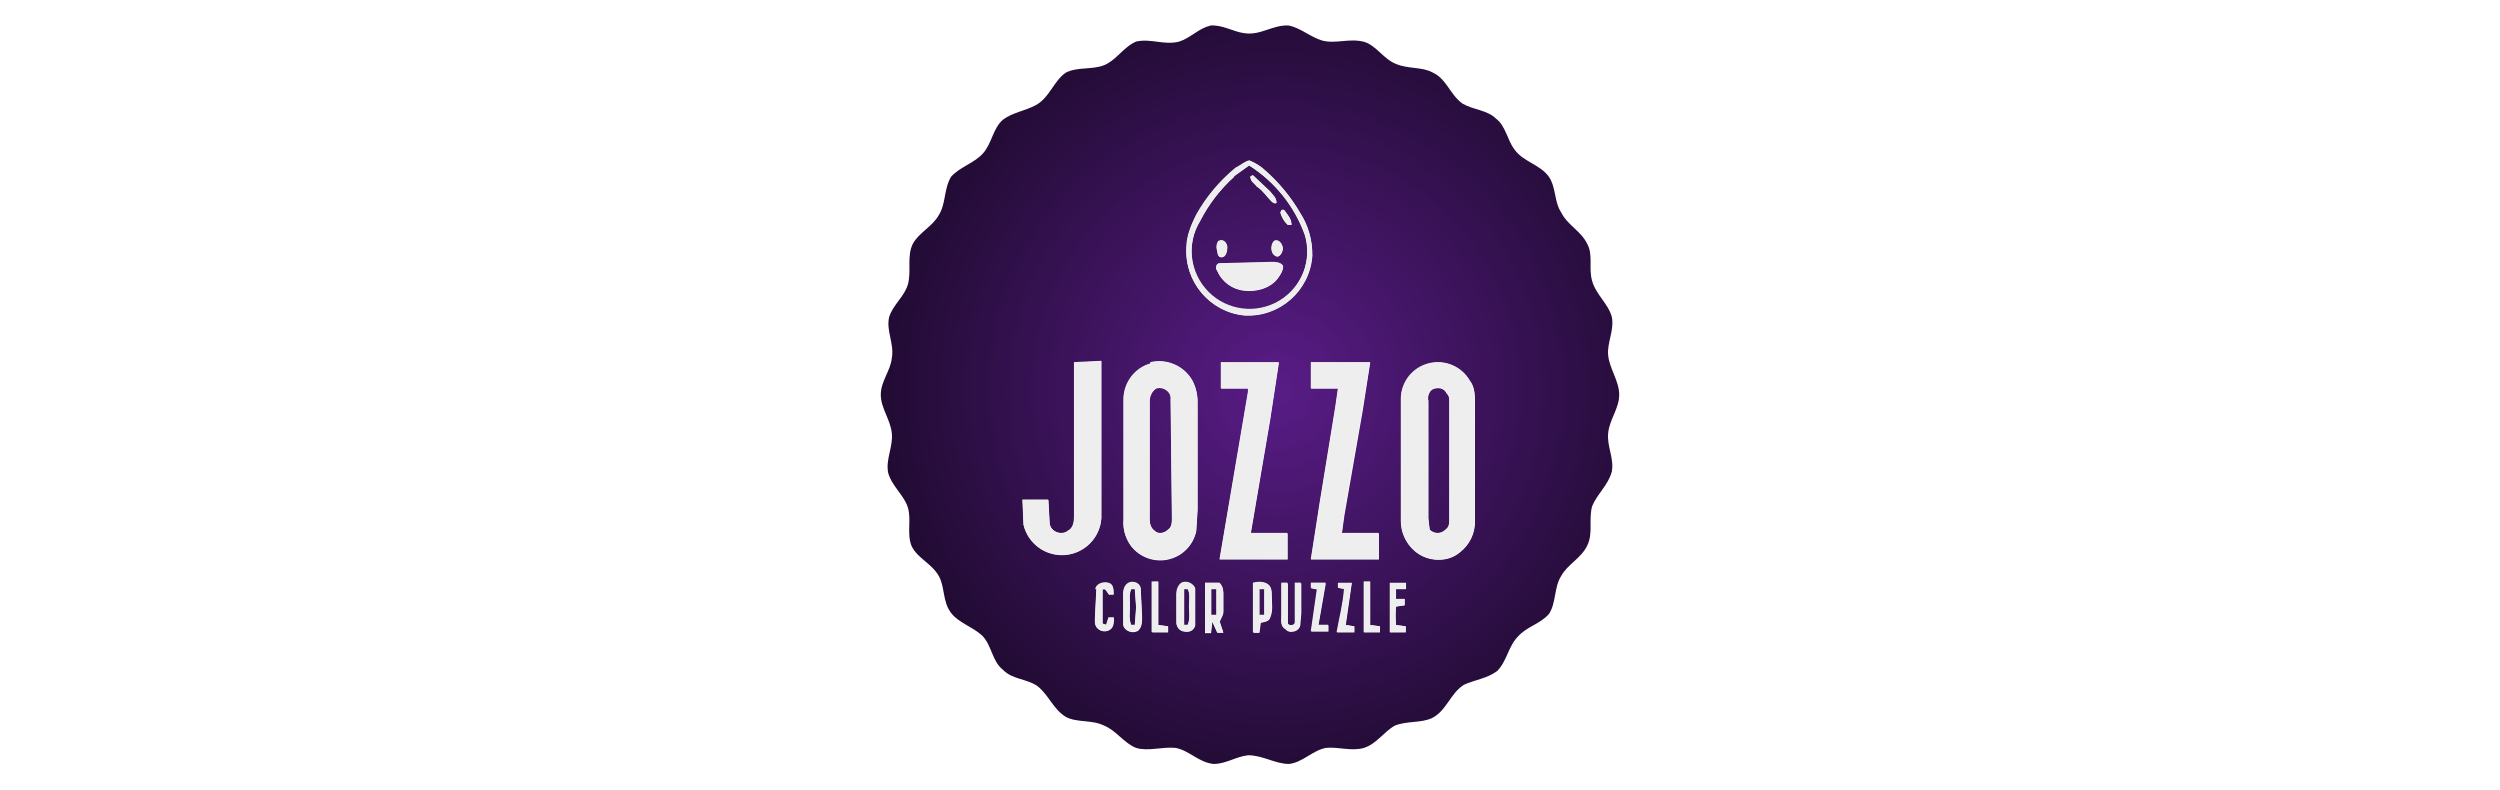
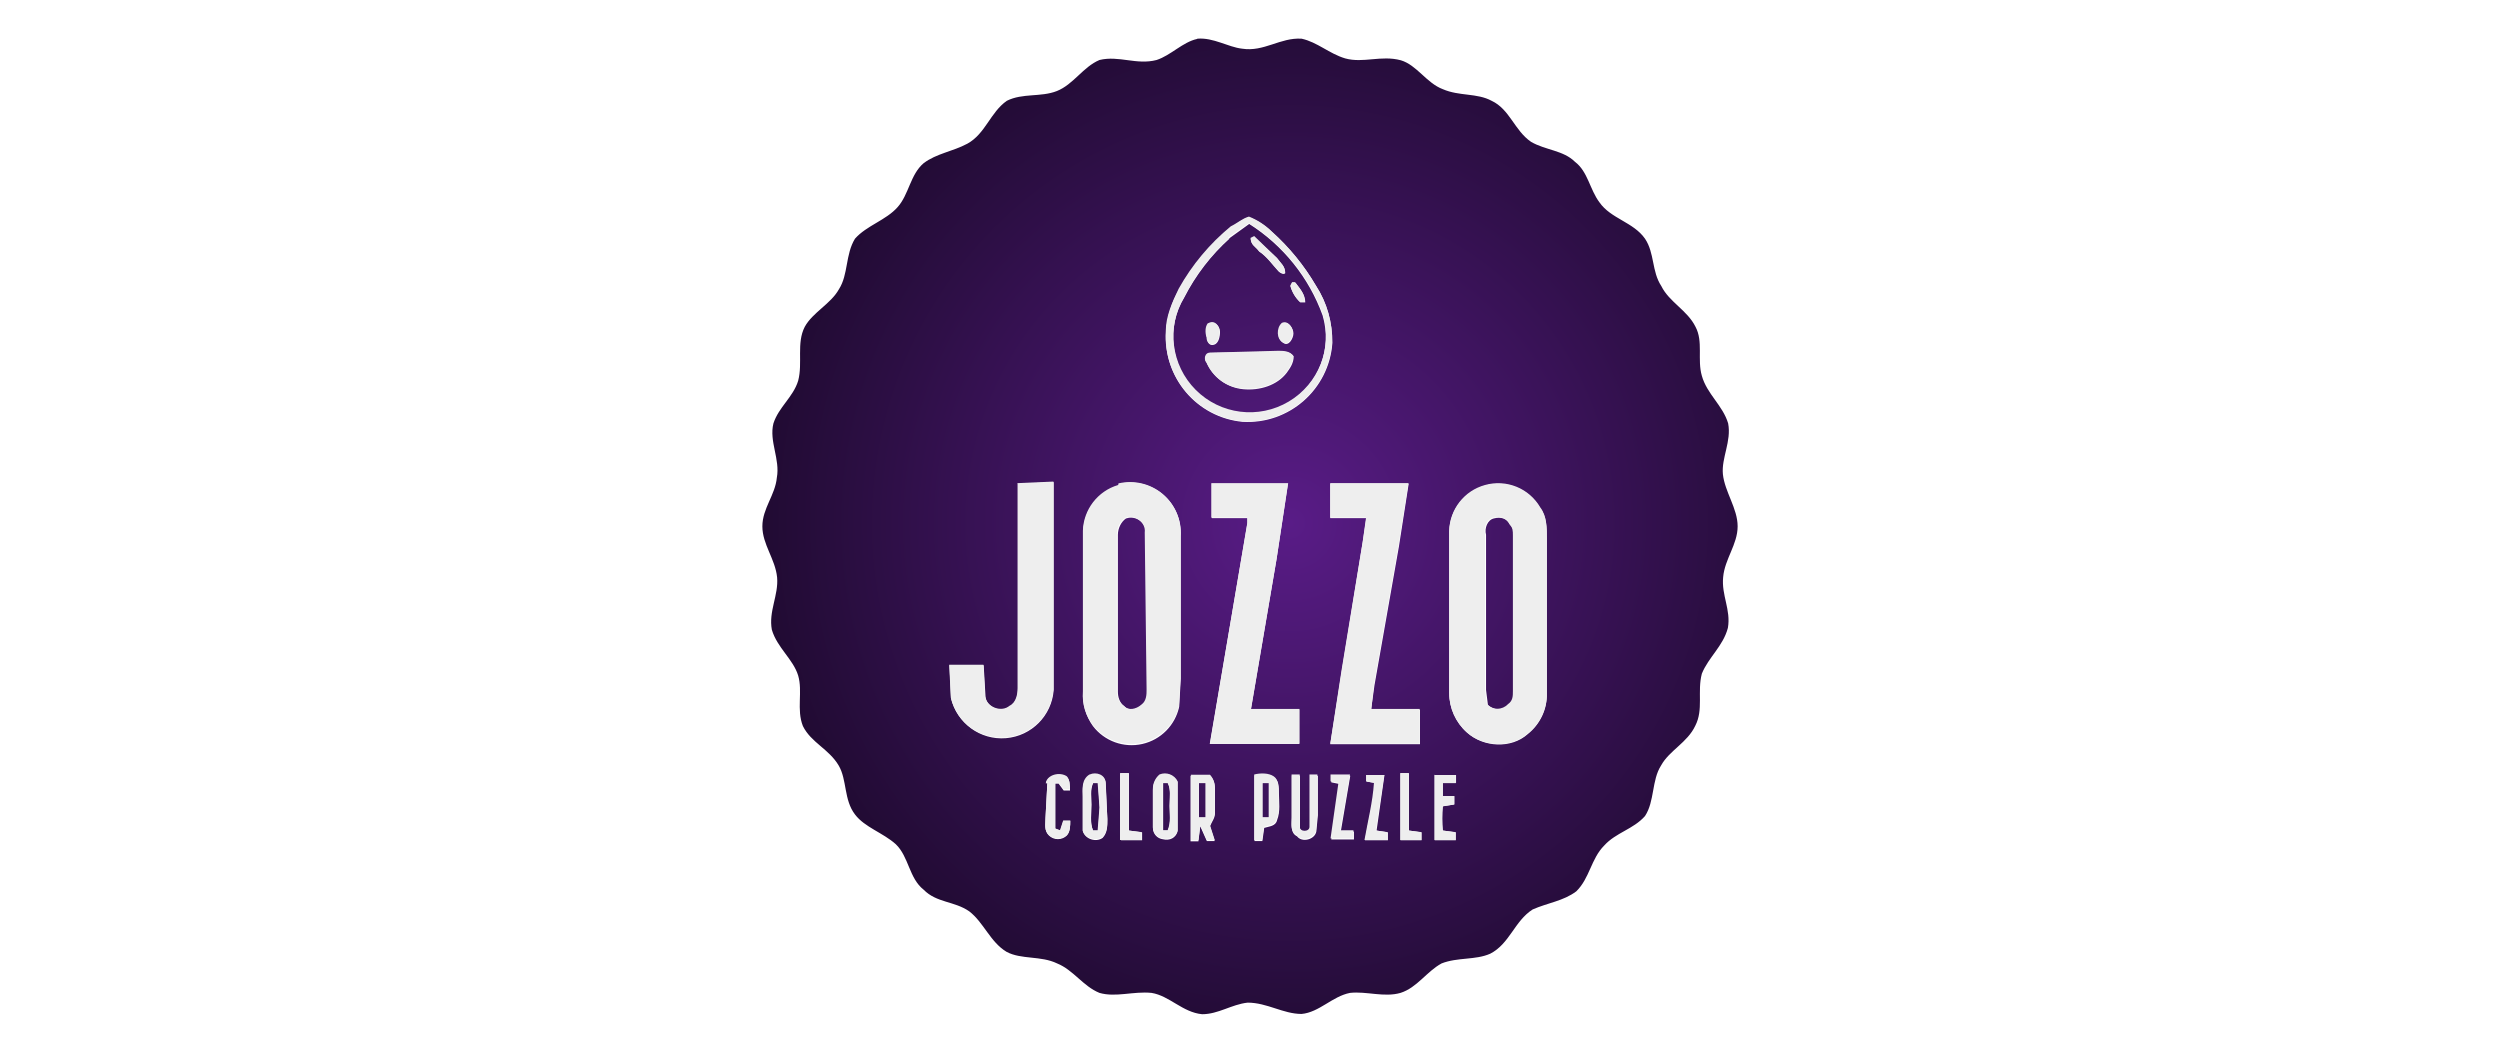
- <svg xmlns="http://www.w3.org/2000/svg" viewBox="0 0 950 300">
+ <svg xmlns="http://www.w3.org/2000/svg" viewBox="0 0 950 400">
  <defs>
-     <radialGradient id="a" cx="250.6" cy="230.1" r="250" gradientTransform="matrix(.6 0 0 .6 334.7 9.7)" gradientUnits="userSpaceOnUse" spreadMethod="pad">
+     <radialGradient id="a" cx="250.6" cy="230.1" r="250" gradientTransform="matrix(.8 0 0 .8 289.7 14.7)" gradientUnits="userSpaceOnUse" spreadMethod="pad">
      <stop offset="0" stop-color="#591c87" />
      <stop offset="1" stop-color="#210b33" />
    </radialGradient>
  </defs>
-   <path fill="url(#a)" d="M459.8 9.7c4.7-.4 8.9 2.4 13 2.9 6.2 1 10.9-3.3 17-2.9 4.6 1 8 4.3 12.6 5.7 5.2 1.4 10.3-1 16 .5 4.6 1.4 7.4 6.6 12.1 8.4 4.7 2 9.9 1 14 3.3 5.2 2.4 6.6 8.5 11.3 11.8 4.2 2.4 9.4 2.4 12.7 5.7 3.7 2.8 4.2 8 7 11.7 3.3 4.7 9.8 5.7 13.1 10.4 2.8 4.2 1.9 9.4 4.7 13.6 2.3 4.7 7.5 7 9.8 11.8 2.4 4.2.5 9.4 1.9 14.1 1.4 5.2 6 8.5 7.5 13.7 1 5.1-1.9 9.9-1.4 14.6.5 5.1 4.2 9.8 4.2 15 0 5.2-3.7 9.4-4.2 14.6-.5 5.2 2.3 9.4 1.4 14.6-1.4 5.2-5.6 8.5-7.5 13.2-1.4 5.2.5 10.3-1.9 15-2.3 4.8-7.5 7.1-9.8 11.4-2.8 4.2-1.9 10.3-4.7 14.5-3.3 3.8-8.4 4.8-11.7 8.5-3.8 3.8-4.2 9.4-8 13.2-3.7 2.8-8.4 3.3-12.6 5.2-5.2 3.3-6.6 9.9-12.2 12.7-4.2 1.9-9.4 1-14 2.8-4.3 2.4-7 7-11.8 8.5-4.7 1.4-9.8-.5-14.5 0-5.1 1-8.9 5.6-14 6.1-5.2 0-9.9-3.3-15.5-3.3-4.7.5-8.4 3.3-13.1 3.3-5.6-.5-9.4-5.2-14.5-6.1-5.2-.5-10.3 1.4-15 0-4.7-1.9-7.5-6.6-12.2-8.5-4.7-2.3-10.3-1-14.5-3.3-4.7-2.8-6.6-8.5-10.8-11.7-4.2-2.9-9.4-2.4-13.1-6.2-4.2-3.3-4.2-9.4-8-13.1-3.7-3.3-8.9-4.8-11.7-8.5-3.3-4.3-2.3-10-4.7-14.1-2.8-4.8-8-6.6-10.3-11.3-1.9-4.8 0-10-1.4-14.6-1.4-4.7-6-8-7.5-13.2-1-5.2 1.9-9.9 1.4-15-.5-5.3-4.2-9.5-4.2-14.7 0-5.2 3.7-9 4.2-14 1-5.3-2.3-10.5-1-15.6 1.5-4.7 5.7-7.6 7.1-12.3 1.4-5.1-.5-10.8 1.9-15.5 2.3-4.2 7.5-6.6 9.8-10.8 2.8-4.3 1.9-10 4.7-14.6 3.3-3.8 8.9-5.2 12.2-9 3.3-3.7 3.7-9.4 7.5-12.7 3.7-2.8 8.4-3.3 12.6-5.6 5.2-2.9 6.6-9 11.3-12.3 4.6-2.3 9.8-1 14.5-2.8 4.7-1.9 7.5-7 12.2-9 5.6-1.3 10.7 1.5 16.4 0 4.2-1.3 7.5-5.1 11.7-6m9.8 54c-6 5-11.2 11.1-15 18a28 28 0 0 0-3.7 12.2 24.4 24.4 0 0 0 22 25.9c13.3.8 24.8-9.3 25.8-22.6.1-5.8-1.5-11.6-4.7-16.5-3.4-5.8-7.7-11-12.7-15.5a19.7 19.7 0 0 0-6.5-4.2c-2 .4-3.3 1.8-5.2 2.8m-61.4 73.9v58.8c0 2-.4 4.3-2.3 5.2-2.3 1.9-6.6.5-7-2.8l-.5-9h-9.8l.4 9.5a15 15 0 0 0 29.5-2.4v-59.8l-10.3.5m29 .5c-5.8 1.6-10 7-10.2 13.1v46.2c-.3 3.5.7 7 2.8 9.9a14 14 0 0 0 24.8-5.7l.5-8v-41c0-2.7-.6-5.5-1.9-8a14.5 14.5 0 0 0-16-7m26.8 0v9.9h10.3v1.4l-10.8 63.5h25.8v-9.8h-14l7.4-43.4 3.3-21.6h-22m34.2 0v9.9h10.3l-1 7-6 36.8-3.3 21.1H524v-9.8h-14.1l1-7.1 7-40 2.8-18h-22.5m44.5.6a14 14 0 0 0-10.3 13.1V198a15 15 0 0 0 5.1 11.3c4.7 4.3 12.7 4.7 17.4.5 3.6-2.8 5.7-7.2 5.6-11.8v-44.2c0-3.3 0-6.6-1.9-9a14 14 0 0 0-16-6.5M437.9 221v19.3h6V238l-3.7-.5V221h-2.8m71.2.5v1.9l2.3.4c-.4 5.7-1.8 10.9-2.8 16.5h6.6V238l-3.3-.5 2.3-16H508m10.3-.5v19.3h6.1V238l-3.7-.5V221h-2.4m9.9.5v18.8h6V238l-3.7-.5c-.2-2.4-.2-4.7 0-7l3.3-.5v-2.4h-3.3v-3.8h3.8v-2.3h-6.1m-111.5 2.3-.5 10c0 1.8-.5 3.7 1 5.1a3.7 3.7 0 0 0 5.1 0c1-1 1-2.8 1-4.2h-2l-.9 2.8-1.4-.5v-13h1l1.4 2h1.8c0-1.5 0-3-.9-3.8-1.9-1.5-5.6-.5-6 1.8m12.6-2.3c-2.4 1.4-2 4.2-2 6.1v9.9c.6 2.3 3.8 3.3 5.7 1.9 1.4-1.4 1.4-3.3 1.4-5.2l-.5-10.4c0-2.3-2.8-3.3-4.6-2.3m20.1 0c-1.4 1-1.9 2.8-1.9 4.2v10.8c0 1.7 1.2 3.1 2.8 3.3 2 .5 3.8-.4 4.3-2.3v-14.1c-1-2-3.3-2.9-5.2-2m8.9 0v19h2.3l.5-4.3 1.9 4.2h2.3l-1.4-4.2c.5-1.4 1.4-2.4 1.4-3.8v-7c0-1.5-.4-2.9-1.4-3.8H458m18.3 0v18.8h2.3l.5-3.8c1.4-.4 3.3-.4 3.7-2.3 1-2.4.5-5.2.5-7.5 0-2 0-3.8-1.4-4.7-1.4-1-3.8-1-5.6-.5m10.7 0v12.2c0 1.9-.4 4.3 1.5 5.2 1.4 1.9 5.1 1 5.6-1.4l.4-4.7v-11.3h-2.3v15c0 1.5-2.8 1.5-2.8 0v-15H487m11.3 0v1.9l2.3.4-2.3 16h6.5v-2.3H501l2.8-16h-5.6ZM468.7 67.2l6-4.3a52.2 52.2 0 0 1 21.1 26.4 22 22 0 1 1-39.8-5.2 58.8 58.8 0 0 1 13.1-17m6.1 0c0 2 1.4 2.4 2.4 3.8 2.3 1.5 3.7 3.8 5.6 5.7.5.5 1.4 1 1.9.5 0-2-1.4-2.9-2.4-4.3l-6.5-6-1 .4M487 79.9l-.4 1a9.8 9.8 0 0 0 2.8 4.6h1.4c0-2.3-1.4-3.7-2.8-5.6h-1m-23.8 11.8c-1 .9-1 2.8-.5 4.2 0 1 .5 1.9 1.4 1.9 1.9 0 2.3-2.4 2.3-3.8s-1.4-3.3-3.2-2.3m21 0c-1.4 1.4-1.4 4.7.5 5.6 1.4 1 2.8-1.4 2.8-2.8s-1.4-3.8-3.3-2.8m-20.6 8.4c-1.4 0-1.9 2-1 2.9 1.8 4.2 5.8 7.1 10.4 7.5 4.7.5 9.8-1 12.6-4.7 1-1.4 2-2.8 2-4.7-1-1.4-2.9-1.4-4.3-1.4l-19.7.4Zm-24.3 47.6c2.8-1 6 1.4 5.6 4.2l.5 45.2c0 1.4 0 3.3-1.5 4.2-1.4 1.4-3.7 2-5.1.5-1.4-1-1.9-2.8-1.9-4.2v-45.2c0-1.9 1-3.8 2.4-4.7Zm105.8 0c2-.5 3.8 0 4.7 1.9 1 .9 1 1.8 1 3.3v44.7c0 1.4 0 2.8-1.4 3.7a4.2 4.2 0 0 1-6.1 0l-.5-4.2v-44.7c-.5-1.9.5-4.3 2.3-4.7Zm-115.2 76.2h1.4l.5 7-.5 6.7h-1.4c-1-2.4-.5-5.2-.5-7.5 0-2-.4-4.3.5-6.2Zm20.1 0h1.4c1 2 .5 4.3.5 6.6 0 2.4.5 4.7-.5 7H450V224Zm10.3 0h2v10h-2v-10Zm18.3 0h1.9v10h-1.9v-10Z" />
-   <path fill="#eee" d="M469.5 63.7a63 63 0 0 0-15 17.9c-1.8 3.8-3.7 8-3.7 12.2-.8 13.2 9 24.7 22 26 13.3.7 24.8-9.3 25.8-22.7.1-5.8-1.5-11.6-4.7-16.4a63.9 63.9 0 0 0-12.7-15.6 19.6 19.6 0 0 0-6.5-4.2c-1.9.5-3.3 1.9-5.2 2.8Zm-61.4 74v58.8c0 1.8-.4 4.2-2.3 5.1-2.3 2-6.6.5-7-2.8l-.5-9h-9.8l.4 9.5a15 15 0 0 0 29.6-2.4v-59.8l-10.4.5Zm29 .4c-5.8 1.6-10 7-10.2 13.2v46.1c-.3 3.5.7 7 2.8 9.9a14 14 0 0 0 24.8-5.7l.5-8v-41c0-2.7-.6-5.5-1.9-8a14.5 14.5 0 0 0-16-7v.5Zm26.8-.5v9.9h10.3v1.4l-10.8 63.6h25.8v-10h-14l7.4-43.2 3.3-21.7h-22Zm34.2 0v9.9h10.3l-1 7-6 36.8-3.3 21.2h25.8v-10h-14l.8-7 7-40 2.9-17.9H498Zm44.5.5a14 14 0 0 0-10.3 13.2v46.6a15 15 0 0 0 5.1 11.3c4.7 4.2 12.7 4.7 17.4.4 3.6-2.8 5.7-7.1 5.6-11.7v-44.3c0-3.3 0-6.6-1.9-9a14 14 0 0 0-15.9-6.5Zm-105 82.8v19.3h6.2V238l-3.8-.5V221h-2.3Zm70.8.5v1.9l2.3.5c-.4 5.6-1.8 10.8-2.8 16.4h6.6V238l-3.3-.5 2.4-16h-5.7.5Zm9.8-.5v19.3h6.1V238l-3.7-.5V221h-2.4Zm9.9.5v18.8h6V238l-3.7-.5a41 41 0 0 1 0-7l3.3-.5v-2.4h-3.3v-3.7h3.8v-2.4H528Zm-111.5 2.4-.5 9.8c0 2-.5 3.8 1 5.2a3.7 3.7 0 0 0 5.1 0c1-1 1-2.8 1-4.2h-2l-.9 2.8-1.4-.5v-13.1h1l1.4 1.8h1.8c0-1.4 0-2.8-.9-3.7-1.9-1.4-5.6-.5-6 1.9h.4Zm12.2-2.4c-2.4 1.4-2 4.2-2 6.1v10c.6 2.3 3.8 3.2 5.7 1.8 1.4-1.4 1.4-3.3 1.4-5.2l-.5-10.3c0-2.4-2.8-3.3-4.6-2.4Zm20.1 0c-1.4 1-1.9 2.8-1.9 4.2v10.9c0 1.6 1.2 3 2.8 3.3 2 .4 3.8-.5 4.3-2.4v-14.1c-1-1.9-3.3-2.8-5.2-1.9Zm9 0v18.8h2.2l.5-4.2 1.9 4.2h2.3l-1.4-4.2c.5-1.4 1.4-2.4 1.4-3.8v-7c0-1.4-.4-2.8-1.4-3.8h-5.6Zm18.2 0v18.8h2.3l.5-3.7c1.4-.5 3.3-.5 3.7-2.4 1-2.3.5-5.2.5-7.5 0-1.9 0-3.8-1.4-4.7-1.4-1-3.7-1-5.6-.5Zm10.8 0v12.2c0 2-.5 4.3 1.4 5.2 1.4 2 5.1 1 5.6-1.4l.4-4.7v-11.3H492v15c0 1.5-2.8 1.5-2.8 0v-15h-2.3Zm11.2 0v1.9l2.3.5-2.3 16h6.6v-2.4h-3.8l2.8-16h-5.6ZM468.6 67l6-4.2A52.2 52.2 0 0 1 495.9 89a22 22 0 1 1-39.9-5 58.8 58.8 0 0 1 13-17h-.4Zm6.5 0c0 1.9 1.4 2.4 2.4 3.8 2.3 1.4 3.7 3.7 5.6 5.6.5.5 1.4 1 1.9.5 0-1.9-1.4-2.8-2.4-4.2l-6.5-6.2-1 .5ZM487 79.7l-.5 1a9.8 9.8 0 0 0 2.8 4.7h1.4c0-2.4-1.4-3.8-2.8-5.7h-1Zm-24 11.8c-.9 1-.9 2.8-.4 4.2 0 1 .5 1.9 1.4 1.9 1.9 0 2.3-2.3 2.3-3.8 0-1.4-1.4-3.3-3.2-2.3Zm21.1 0c-1.4 1.4-1.4 4.7.5 5.6 1.4 1 2.8-1.4 2.8-2.8s-1.4-3.8-3.3-2.8Zm-20.6 8.5c-1.4 0-1.8 1.8-1 2.8 1.8 4.2 5.8 7.2 10.4 7.5 4.7.5 9.8-1 12.6-4.7 1-1.4 2-2.8 2-4.7-1-1.4-2.9-1.4-4.3-1.4l-19.7.5Zm-24.3 47.5c2.8-1 6 1.4 5.6 4.2l.5 45.2c0 1.4 0 3.3-1.4 4.3-1.5 1.4-3.8 1.9-5.2.4-1.4-.9-1.9-2.8-1.9-4.2v-45.2c0-1.9 1-3.8 2.4-4.7Zm105.8 0c2-.5 3.8 0 4.7 1.9 1 1 1 1.9 1 3.3v44.7c0 1.4 0 2.8-1.4 3.8a4.2 4.2 0 0 1-6.1 0l-.5-4.3v-44.7c-.5-1.9.5-4.2 2.3-4.7Zm-115.2 76.3h1.4l.5 7-.5 6.6h-1.4c-1-2.3-.5-5.2-.5-7.5 0-1.9-.4-4.3.5-6.1Zm20.1 0h1.4c1 1.8.5 4.2.5 6.6 0 2.3.5 4.7-.5 7h-1.4v-13.6Zm10.3 0h2v9.8h-2v-9.8Zm18.3 0h1.9v9.8h-1.9v-9.8Z" />
+   <path fill="url(#a)" d="M455 14.7c6.1-.5 11.7 3.2 17 3.8 8.3 1.3 14.5-4.3 22.6-3.8 6 1.3 10.5 5.7 16.6 7.5 6.9 1.9 13.6-1.3 21.1.7 6.1 1.8 9.8 8.7 16 11 6.2 2.7 13 1.4 18.5 4.4 6.9 3.2 8.7 11.3 15 15.6 5.5 3.2 12.3 3.2 16.7 7.6 4.9 3.7 5.6 10.5 9.3 15.4 4.3 6.2 12.9 7.5 17.3 13.8 3.7 5.5 2.5 12.4 6.2 18 3 6.1 9.9 9.2 13 15.5 3 5.6.6 12.4 2.4 18.6 1.9 6.9 8 11.3 10 18.1 1.3 6.8-2.6 13.1-2 19.3.7 6.7 5.6 13 5.6 19.8 0 6.9-4.9 12.4-5.5 19.3-.7 6.9 3 12.4 1.8 19.3-1.8 6.9-7.4 11.2-9.9 17.4-1.8 6.9.7 13.6-2.5 19.8-3 6.4-9.9 9.4-13 15.1-3.6 5.6-2.4 13.6-6.1 19.2-4.4 5-11.1 6.3-15.5 11.2-5 5-5.5 12.4-10.6 17.4-4.9 3.7-11 4.4-16.6 6.9-6.9 4.4-8.7 13-16.1 16.8-5.6 2.5-12.4 1.3-18.5 3.7-5.7 3.1-9.3 9.2-15.6 11.2-6.2 1.8-13-.7-19.2 0-6.7 1.3-11.7 7.4-18.4 8-7 0-13.1-4.3-20.5-4.3-6.2.7-11.1 4.4-17.3 4.4-7.4-.7-12.4-7-19.2-8.1-6.9-.7-13.6 1.8-19.8 0-6.2-2.5-9.9-8.7-16.1-11.2-6.2-3-13.6-1.4-19.2-4.4-6.2-3.7-8.7-11.2-14.2-15.4-5.6-3.9-12.4-3.2-17.3-8.2-5.6-4.4-5.6-12.5-10.6-17.3-4.9-4.4-11.8-6.4-15.5-11.3-4.3-5.6-3-13.2-6.2-18.6-3.7-6.3-10.5-8.7-13.6-15-2.5-6.3 0-13.1-1.8-19.2-1.9-6.2-8-10.6-10-17.4-1.3-7 2.6-13.1 2-19.9-.7-7-5.6-12.5-5.6-19.4 0-6.8 4.9-11.9 5.5-18.5 1.3-7-3-13.8-1.3-20.6 2-6.2 7.5-10 9.4-16.2 1.8-6.8-.7-14.3 2.5-20.5 3-5.5 9.9-8.7 13-14.3 3.6-5.6 2.4-13.2 6.1-19.2 4.4-5 11.8-7 16.2-12 4.3-4.8 4.8-12.4 9.9-16.7 4.9-3.7 11-4.4 16.6-7.4 6.9-3.8 8.7-11.9 15-16.3 6-3 12.9-1.3 19-3.7 6.3-2.5 10-9.2 16.2-11.8 7.4-1.8 14.1 2 21.7 0 5.5-1.8 9.9-6.8 15.4-8m13 71.4a83.9 83.9 0 0 0-19.8 23.7 37 37 0 0 0-5 16.2 32.2 32.2 0 0 0 29.1 34.2 32.3 32.3 0 0 0 34.1-29.9c.1-7.6-2-15.3-6.2-21.8a86.3 86.3 0 0 0-16.8-20.5 26 26 0 0 0-8.6-5.5c-2.6.5-4.3 2.4-6.8 3.7m-81.1 97.6v77.7c0 2.6-.6 5.7-3 6.8-3.1 2.6-8.8.7-9.3-3.6l-.7-12h-13l.6 12.6a19.8 19.8 0 0 0 39-3.2v-79l-13.6.7m38.3.7a18.7 18.7 0 0 0-13.5 17.3v61c-.4 4.6 1 9.2 3.7 13a18.5 18.5 0 0 0 32.8-7.4l.6-10.6v-54.2a19.2 19.2 0 0 0-23.6-19.8m35.4 0v13H474v2l-14.3 83.8h34v-13h-18.4l9.8-57.3 4.3-28.5h-29m45.1 0v13h13.7l-1.4 9.3-7.9 48.6-4.4 28h34.1v-13H521l1.3-9.4 9.3-52.8 3.7-23.8h-29.8m58.8.8a18.5 18.5 0 0 0-13.6 17.3v61.5c0 5.7 2.5 11.2 6.8 15 6.2 5.6 16.7 6.2 23 .6 4.7-3.7 7.5-9.5 7.3-15.6V205c0-4.3 0-8.7-2.5-11.8-4.2-7.4-13-11-21.1-8.6M426 293.8v25.5h8v-3l-5-.7v-21.8h-3.7m94 .7v2.5l3.1.5c-.5 7.5-2.4 14.4-3.7 21.8h8.7v-3l-4.3-.7 3-21.1h-7.5m13.6-.7v25.5h8v-3l-4.8-.7v-21.8h-3.2m13 .7v24.8h8v-3l-4.9-.7a54 54 0 0 1 0-9.2l4.4-.7v-3.2h-4.4v-5h5v-3h-8m-147.3 3-.7 13.2c0 2.4-.6 5 1.3 6.8a4.9 4.9 0 0 0 6.8 0c1.3-1.4 1.3-3.7 1.3-5.6h-2.6l-1.2 3.7-1.9-.7v-17.1h1.3l1.9 2.6h2.4c0-2 0-4-1.2-5-2.5-2-7.4-.7-8 2.4m16.7-3c-3.2 1.8-2.6 5.5-2.6 8v13c.8 3.1 5 4.4 7.5 2.6 1.8-1.9 1.8-4.4 1.8-6.9l-.6-13.7c0-3-3.7-4.4-6-3m26.5 0c-1.9 1.3-2.6 3.6-2.6 5.5v14.3c0 2.2 1.6 4 3.7 4.3 2.7.7 5-.5 5.7-3v-18.7c-1.3-2.6-4.3-3.8-6.8-2.6m11.7 0v25.1h3l.7-5.7 2.5 5.6h3l-1.8-5.6c.7-1.8 1.9-3.1 1.9-5v-9.2c0-2-.6-3.9-1.9-5h-7.3m24.2 0v24.8h3l.7-5c1.9-.6 4.4-.6 4.9-3 1.3-3.3.7-7 .7-10 0-2.6 0-5-1.9-6.2-1.8-1.3-5-1.3-7.4-.7m14.2 0V311c0 2.5-.6 5.6 2 6.8 1.8 2.5 6.7 1.3 7.3-1.8l.6-6.2v-15h-3v19.9c0 2-3.8 2-3.8 0v-19.9h-3m14.9 0v2.5l3 .6-3 21.1h8.6v-3h-5l3.6-21.2h-7.4.2Zm-39.1-204 7.9-5.7a69 69 0 0 1 27.9 34.8 29 29 0 1 1-52.6-6.8 77.7 77.7 0 0 1 17.3-22.5m8 0c0 2.7 2 3.2 3.2 5 3 2 5 5 7.4 7.6.7.6 1.9 1.3 2.5.6 0-2.6-1.8-3.8-3.1-5.7l-8.6-7.9-1.3.6m15.6 16.7-.6 1.3a13 13 0 0 0 3.7 6.1h1.9c0-3-1.9-4.9-3.7-7.4H491M459.4 123c-1.3 1.2-1.3 3.7-.6 5.6 0 1.3.6 2.5 1.8 2.5 2.5 0 3-3.2 3-5 0-1.9-1.8-4.4-4.2-3m27.8 0c-1.9 1.8-1.9 6.1.6 7.3 1.9 1.3 3.7-1.8 3.7-3.7 0-1.8-1.8-5-4.3-3.7m-27.3 11.1c-1.8 0-2.5 2.7-1.3 3.8 2.4 5.6 7.7 9.4 13.8 10 6.2.6 12.9-1.4 16.6-6.3 1.3-1.8 2.6-3.7 2.6-6.2-1.3-1.8-3.8-1.8-5.6-1.8l-26 .5ZM428 197c3.6-1.3 7.9 1.8 7.3 5.5l.7 59.7c0 1.9 0 4.4-2 5.6-1.8 1.8-4.9 2.6-6.7.6-1.9-1.3-2.5-3.6-2.5-5.5v-59.7c0-2.5 1.3-5 3.1-6.2Zm139.7 0c2.6-.7 5 0 6.2 2.5 1.3 1.2 1.3 2.4 1.3 4.4v59c0 1.9 0 3.7-1.8 4.9a5.5 5.5 0 0 1-8 0l-.7-5.6v-59c-.7-2.5.6-5.7 3-6.2ZM415.4 297.6h1.9l.6 9.3-.6 8.8h-1.9c-1.3-3.1-.6-6.8-.6-9.9 0-2.6-.6-5.6.6-8.2Zm26.6 0h1.8c1.3 2.7.7 5.7.7 8.8 0 3.1.6 6.2-.7 9.2H442v-18Zm13.6 0h2.6V311h-2.6v-13.3Zm24.2 0h2.5V311h-2.5v-13.3Z" />
+   <path fill="#eee" d="M467.7 86a83.2 83.2 0 0 0-19.8 23.7c-2.4 5-4.9 10.5-4.9 16a32.5 32.5 0 0 0 29 34.4 32.4 32.4 0 0 0 34.2-30 38 38 0 0 0-6.2-21.6 84.4 84.4 0 0 0-16.8-20.6 25.9 25.9 0 0 0-8.6-5.6c-2.5.7-4.4 2.5-6.9 3.7Zm-81 97.8v77.6c0 2.4-.6 5.6-3.1 6.8-3 2.6-8.7.6-9.3-3.7l-.6-11.9h-13l.6 12.5a19.8 19.8 0 0 0 39-3.1v-79l-13.7.6v.2Zm38.2.5a18.7 18.7 0 0 0-13.4 17.4v61a18.5 18.5 0 0 0 36.5 5.5l.6-10.6v-54.1a19.2 19.2 0 0 0-23.6-19.8v.6Zm35.4-.7v13.1H474v1.9l-14.2 84h34v-13.2h-18.4l9.7-57 4.4-28.8h-29Zm45.2 0v13.1h13.6l-1.3 9.3-8 48.6-4.3 28h34v-13.2h-18.4l1-9.3 9.3-52.8 3.8-23.7h-29.8.1Zm58.8.7a18.5 18.5 0 0 0-13.6 17.4v61.6a20 20 0 0 0 6.7 15c6.2 5.5 16.8 6.1 23 .5a19 19 0 0 0 7.4-15.5v-58.5c0-4.4 0-8.7-2.5-12a18.5 18.5 0 0 0-21-8.5ZM425.6 293.7v25.5h8.2v-3l-5-.6v-21.8h-3l-.2-.1Zm93.5.6v2.6l3 .6c-.5 7.4-2.3 14.3-3.6 21.7h8.7v-3l-4.4-.6 3.2-21.1h-7.5.6v-.2Zm13-.6v25.5h8v-3l-4.9-.6v-21.8h-3.1v-.1Zm13 .6v24.9h8v-3l-5-.6c-.2-3-.2-6.2 0-9.2l4.4-.7v-3.2h-4.3v-4.9h5v-3.1H545l.1-.2ZM398 297.5l-.7 13c0 2.6-.7 5 1.3 6.8a4.9 4.9 0 0 0 6.8 0c1.3-1.3 1.3-3.7 1.3-5.5H404l-1.2 3.7-1.8-.7v-17.3h1.3l1.9 2.4h2.3c0-1.9 0-3.7-1.1-4.9-2.6-1.8-7.4-.7-8 2.5h.6Zm16-3.2c-3.1 1.9-2.6 5.6-2.6 8.1v13.2c.8 3 5 4.2 7.6 2.4 1.8-1.9 1.8-4.4 1.8-6.9l-.7-13.6c0-3.2-3.6-4.3-6-3.2Zm26.6 0a7.1 7.1 0 0 0-2.5 5.6v14.4c0 2.1 1.6 4 3.7 4.3 2.7.6 5-.6 5.7-3.1v-18.6a5.4 5.4 0 0 0-6.9-2.6Zm12 0v24.9h2.8l.7-5.6 2.5 5.6h3l-1.8-5.6c.6-1.8 1.8-3.1 1.8-5v-9.2a7 7 0 0 0-1.8-5h-7.4.1Zm24 0v24.9h3l.7-5c1.8-.6 4.3-.6 4.8-3 1.4-3.1.7-7 .7-10 0-2.5 0-5-1.8-6.2-1.9-1.3-5-1.3-7.4-.7Zm14.2 0v16.2c0 2.6-.6 5.6 1.9 6.8 1.8 2.7 6.7 1.3 7.4-1.8l.5-6.2v-15h-3v19.9c0 2-3.7 2-3.7 0v-19.9h-3Zm14.8 0v2.6l3 .6-3 21.1h8.7v-3.1h-5l3.7-21.2h-7.4Zm-39-204 8-5.5a69 69 0 0 1 28.1 34.6 29 29 0 1 1-52.7-6.6 78 78 0 0 1 17.2-22.4h-.6Zm8.6 0c0 2.6 1.9 3.3 3.2 5.1 3 1.9 4.9 4.9 7.4 7.4.7.7 1.8 1.3 2.5.7 0-2.5-1.8-3.7-3.2-5.6l-8.5-8.2-1.4.7Zm15.8 16.9-.7 1.3a13 13 0 0 0 3.7 6.2h1.8c0-3.2-1.8-5-3.7-7.5h-1.3.2Zm-32 15.6c-1.1 1.3-1.1 3.6-.5 5.5 0 1.3.7 2.5 1.9 2.5 2.5 0 3-3 3-5 0-1.9-1.8-4.4-4.2-3h-.2Zm28 0c-2 1.8-2 6.2.6 7.3 1.8 1.4 3.7-1.8 3.7-3.7 0-1.8-1.9-5-4.4-3.6ZM459.7 134c-1.8 0-2.4 2.4-1.3 3.7 2.4 5.5 7.6 9.5 13.7 9.9 6.2.6 13-1.3 16.7-6.2 1.3-1.9 2.6-3.7 2.6-6.2-1.3-1.9-3.8-1.9-5.7-1.9l-26 .7Zm-32 62.7c3.6-1.3 7.8 1.9 7.3 5.6l.7 59.7c0 1.8 0 4.3-1.9 5.7-2 1.8-5 2.5-6.8.5-1.9-1.2-2.6-3.7-2.6-5.6V203c0-2.5 1.4-5 3.2-6.2Zm139.7 0c2.6-.6 5 0 6.2 2.5 1.3 1.4 1.3 2.5 1.3 4.4v59c0 1.9 0 3.7-1.9 5a5.5 5.5 0 0 1-8 0l-.7-5.6v-59c-.6-2.6.7-5.6 3-6.3ZM415.3 297.5h1.8l.7 9.3-.7 8.7h-1.8c-1.3-3-.7-6.9-.7-10 0-2.4-.5-5.6.7-8Zm26.5 0h1.9c1.3 2.4.7 5.6.7 8.7 0 3 .6 6.2-.7 9.3h-1.9v-18Zm13.6 0h2.7v13h-2.7v-13Zm24.2 0h2.5v13h-2.5v-13Z" />
</svg>
